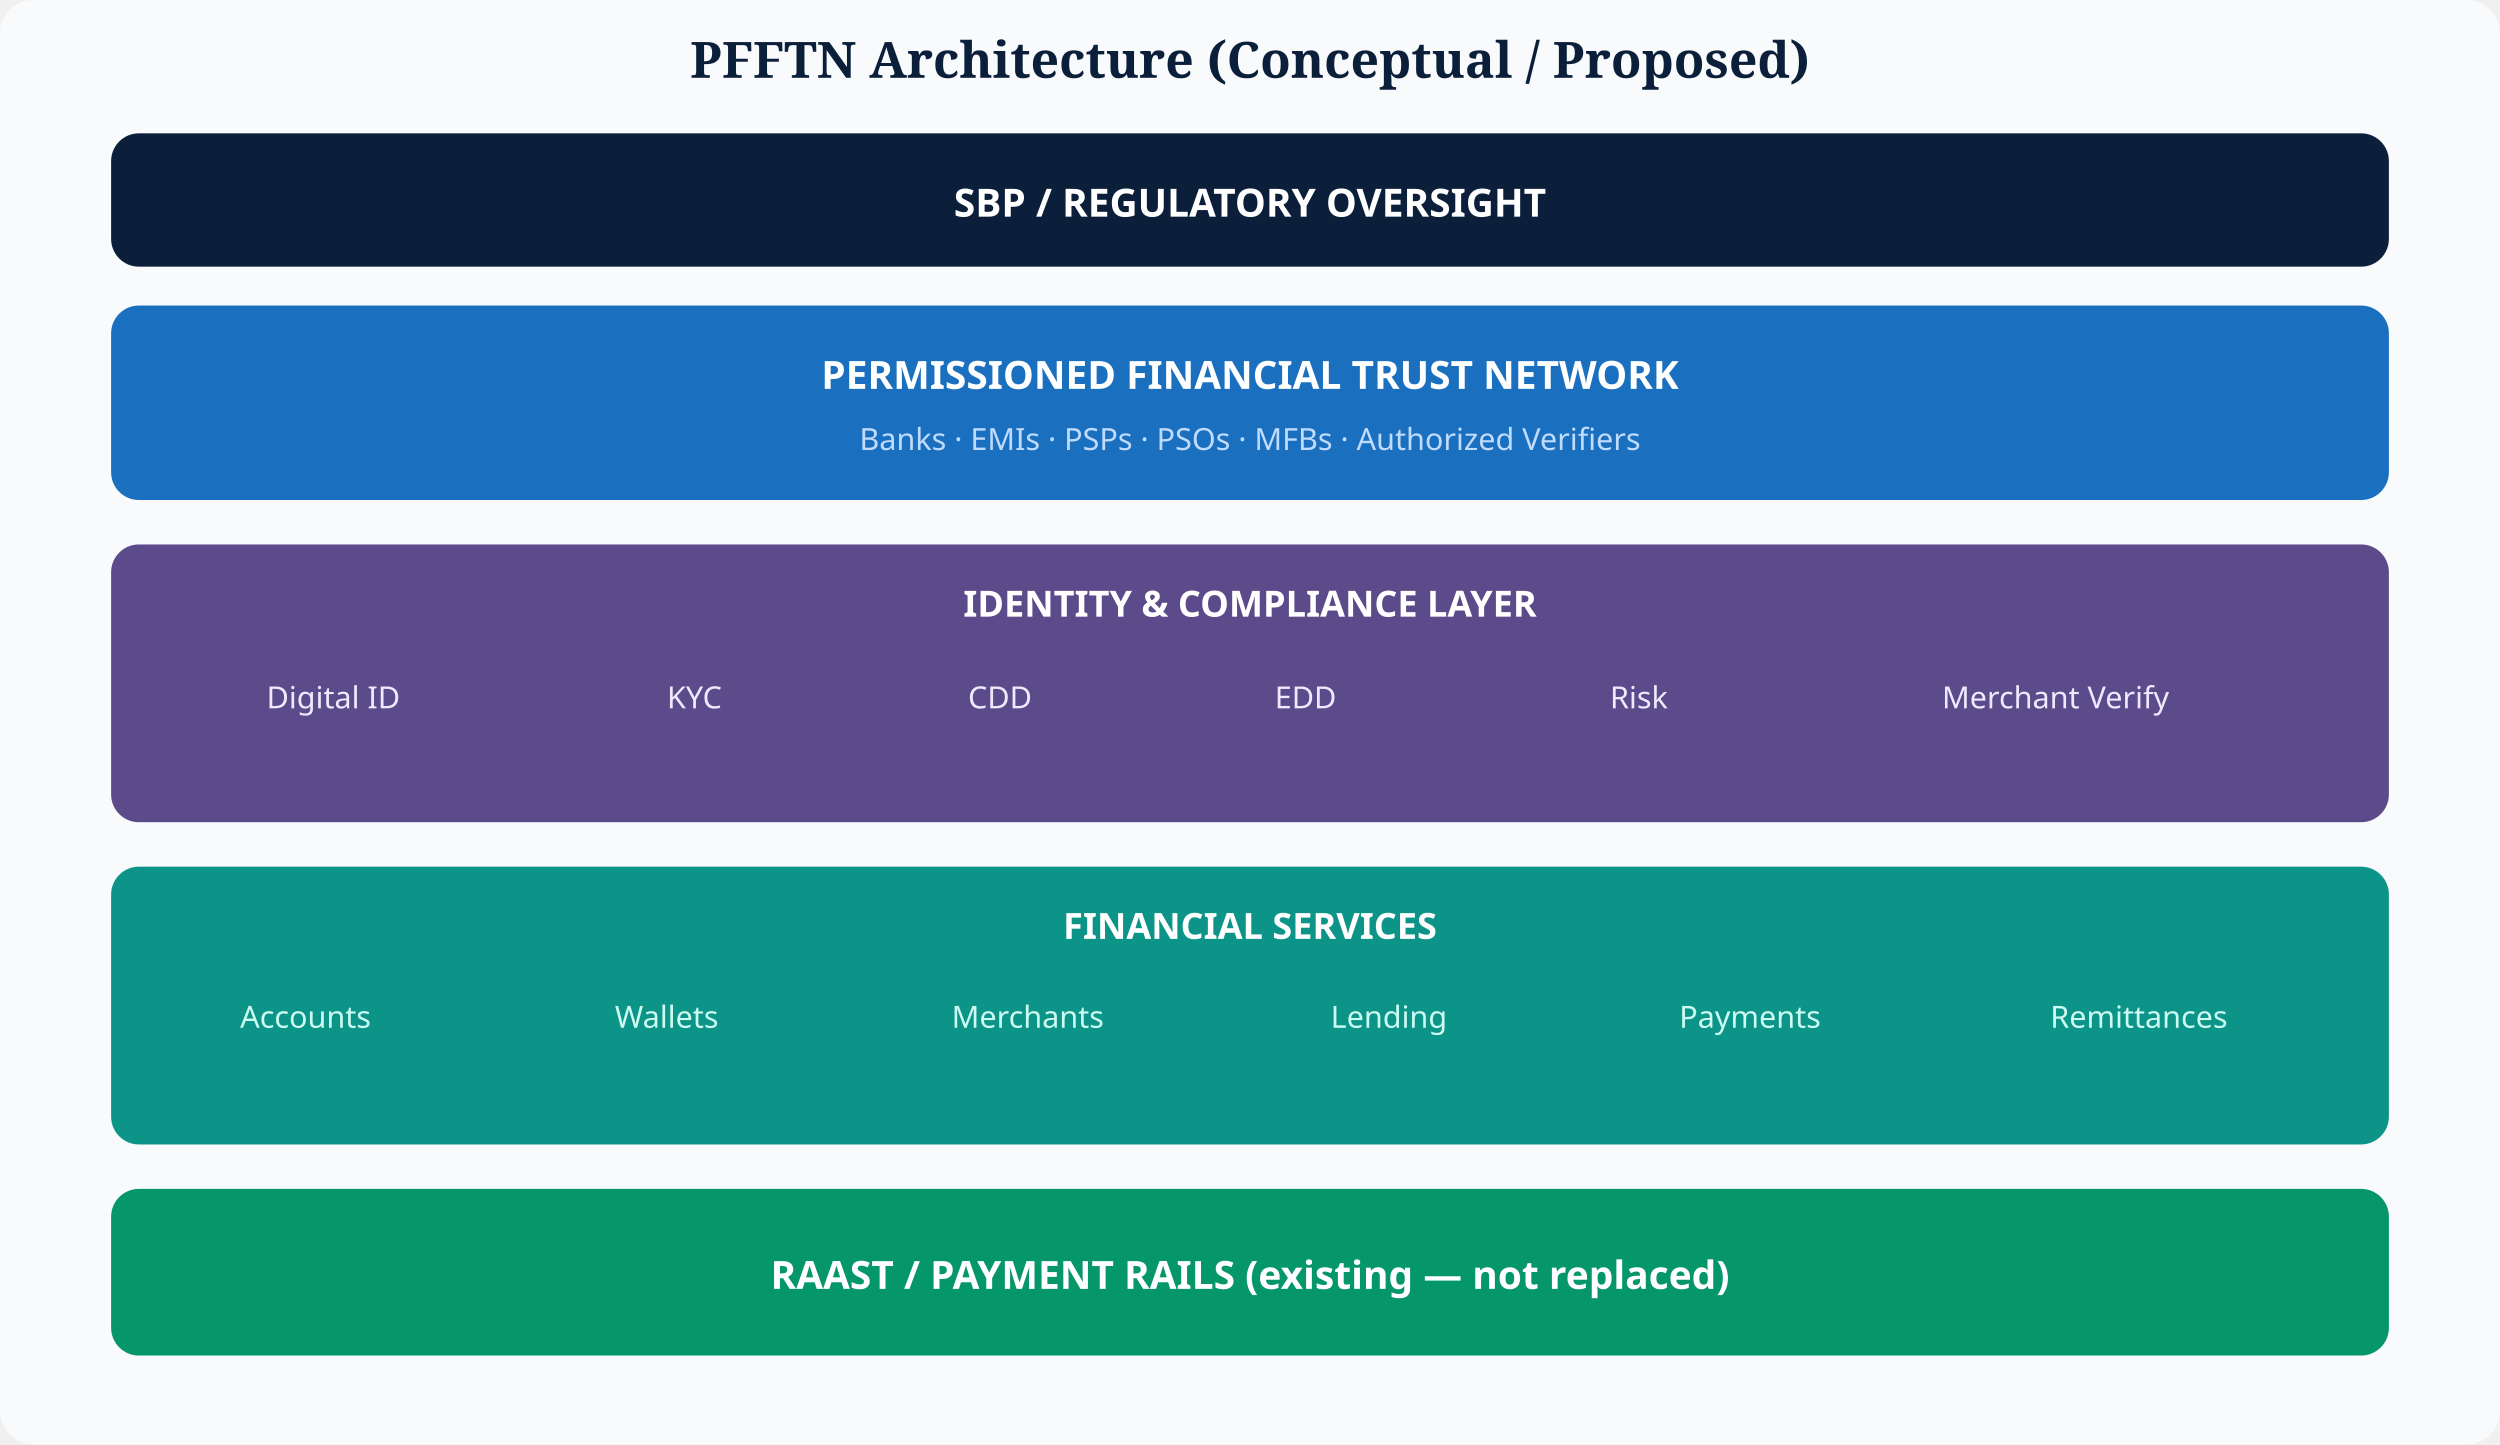
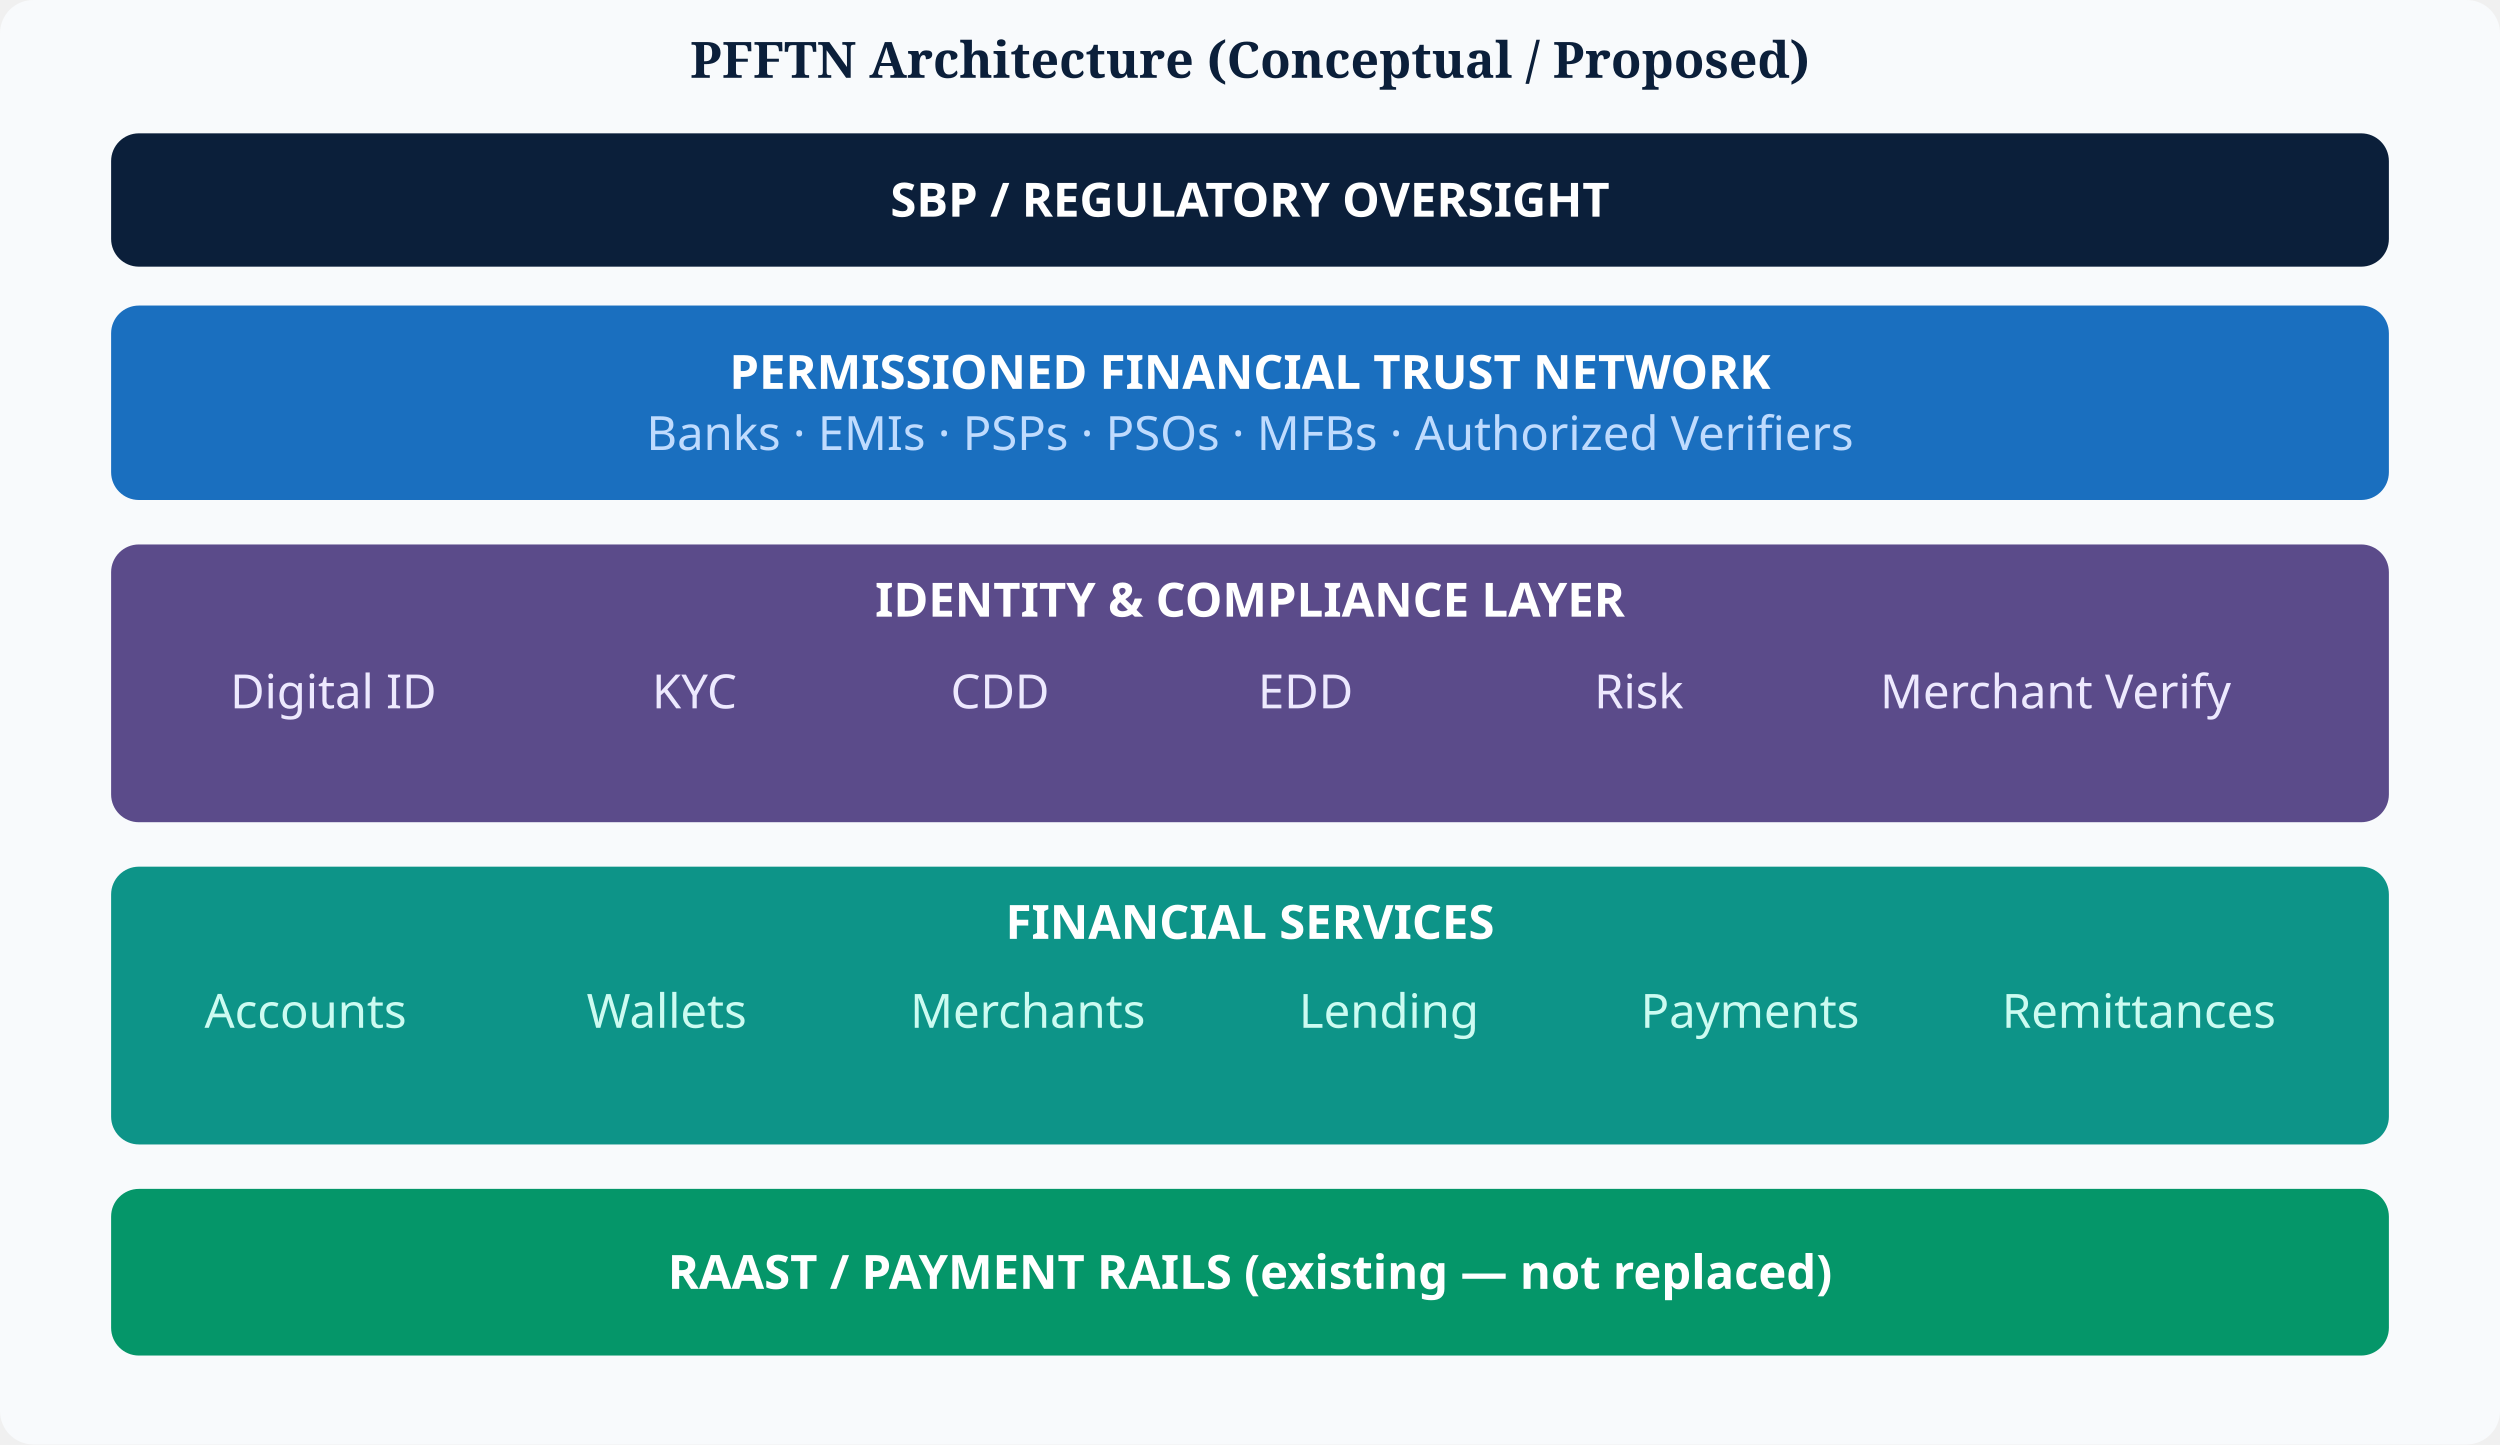
- <svg xmlns="http://www.w3.org/2000/svg" viewBox="0 0 900 520" role="img">
+ <svg xmlns="http://www.w3.org/2000/svg" width="2250" height="1300" viewBox="0 0 900 520" role="img">
  <rect width="900" height="520" fill="#F8FAFC" rx="12" />
  <text x="450" y="28" text-anchor="middle" font-family="Fraunces,Georgia,serif" font-size="18" fill="#0B1F3A" font-weight="700">PFFTN Architecture (Conceptual / Proposed)</text>
  <rect x="40" y="48" width="820" height="48" rx="10" fill="#0B1F3A" />
-   <text x="450" y="78" text-anchor="middle" fill="#fff" font-family="DM Sans,sans-serif" font-size="14" font-weight="700">SBP / REGULATORY OVERSIGHT</text>
+   <text x="450" y="78" text-anchor="middle" fill="#fff" font-family="DM Sans,sans-serif" font-size="17" font-weight="700">SBP / REGULATORY OVERSIGHT</text>
  <rect x="40" y="110" width="820" height="70" rx="10" fill="#1A6FBF" />
-   <text x="450" y="140" text-anchor="middle" fill="#fff" font-family="DM Sans,sans-serif" font-size="14" font-weight="700">PERMISSIONED FINANCIAL TRUST NETWORK</text>
-   <text x="450" y="162" text-anchor="middle" fill="#BFDBFE" font-family="DM Sans,sans-serif" font-size="11">Banks · EMIs · PSPs · PSOs · MFBs · Authorized Verifiers</text>
+   <text x="450" y="140" text-anchor="middle" fill="#fff" font-family="DM Sans,sans-serif" font-size="17" font-weight="700">PERMISSIONED FINANCIAL TRUST NETWORK</text>
+   <text x="450" y="162" text-anchor="middle" fill="#BFDBFE" font-family="DM Sans,sans-serif" font-size="17">Banks · EMIs · PSPs · PSOs · MFBs · Authorized Verifiers</text>
  <rect x="40" y="196" width="820" height="100" rx="10" fill="#5B4B8A" />
-   <text x="450" y="222" text-anchor="middle" fill="#fff" font-family="DM Sans,sans-serif" font-size="13" font-weight="700">IDENTITY &amp; COMPLIANCE LAYER</text>
-   <g font-family="DM Sans,sans-serif" font-size="11" fill="#EDE9FE" text-anchor="middle">
+   <text x="450" y="222" text-anchor="middle" fill="#fff" font-family="DM Sans,sans-serif" font-size="17" font-weight="700">IDENTITY &amp; COMPLIANCE LAYER</text>
+   <g font-family="DM Sans,sans-serif" font-size="17" fill="#EDE9FE" text-anchor="middle">
    <text x="120" y="255">Digital ID</text>
    <text x="250" y="255">KYC</text>
    <text x="360" y="255">CDD</text>
    <text x="470" y="255">EDD</text>
    <text x="590" y="255">Risk</text>
    <text x="740" y="255">Merchant Verify</text>
  </g>
  <rect x="40" y="312" width="820" height="100" rx="10" fill="#0D9488" />
-   <text x="450" y="338" text-anchor="middle" fill="#fff" font-family="DM Sans,sans-serif" font-size="13" font-weight="700">FINANCIAL SERVICES</text>
-   <g font-family="DM Sans,sans-serif" font-size="11" fill="#CCFBF1" text-anchor="middle">
+   <text x="450" y="338" text-anchor="middle" fill="#fff" font-family="DM Sans,sans-serif" font-size="17" font-weight="700">FINANCIAL SERVICES</text>
+   <g font-family="DM Sans,sans-serif" font-size="17" fill="#CCFBF1" text-anchor="middle">
    <text x="110" y="370">Accounts</text>
    <text x="240" y="370">Wallets</text>
    <text x="370" y="370">Merchants</text>
    <text x="500" y="370">Lending</text>
    <text x="630" y="370">Payments</text>
    <text x="770" y="370">Remittances</text>
  </g>
  <rect x="40" y="428" width="820" height="60" rx="10" fill="#059669" />
-   <text x="450" y="464" text-anchor="middle" fill="#fff" font-family="DM Sans,sans-serif" font-size="14" font-weight="700">RAAST / PAYMENT RAILS (existing — not replaced)</text>
+   <text x="450" y="464" text-anchor="middle" fill="#fff" font-family="DM Sans,sans-serif" font-size="17" font-weight="700">RAAST / PAYMENT RAILS (existing — not replaced)</text>
</svg>
